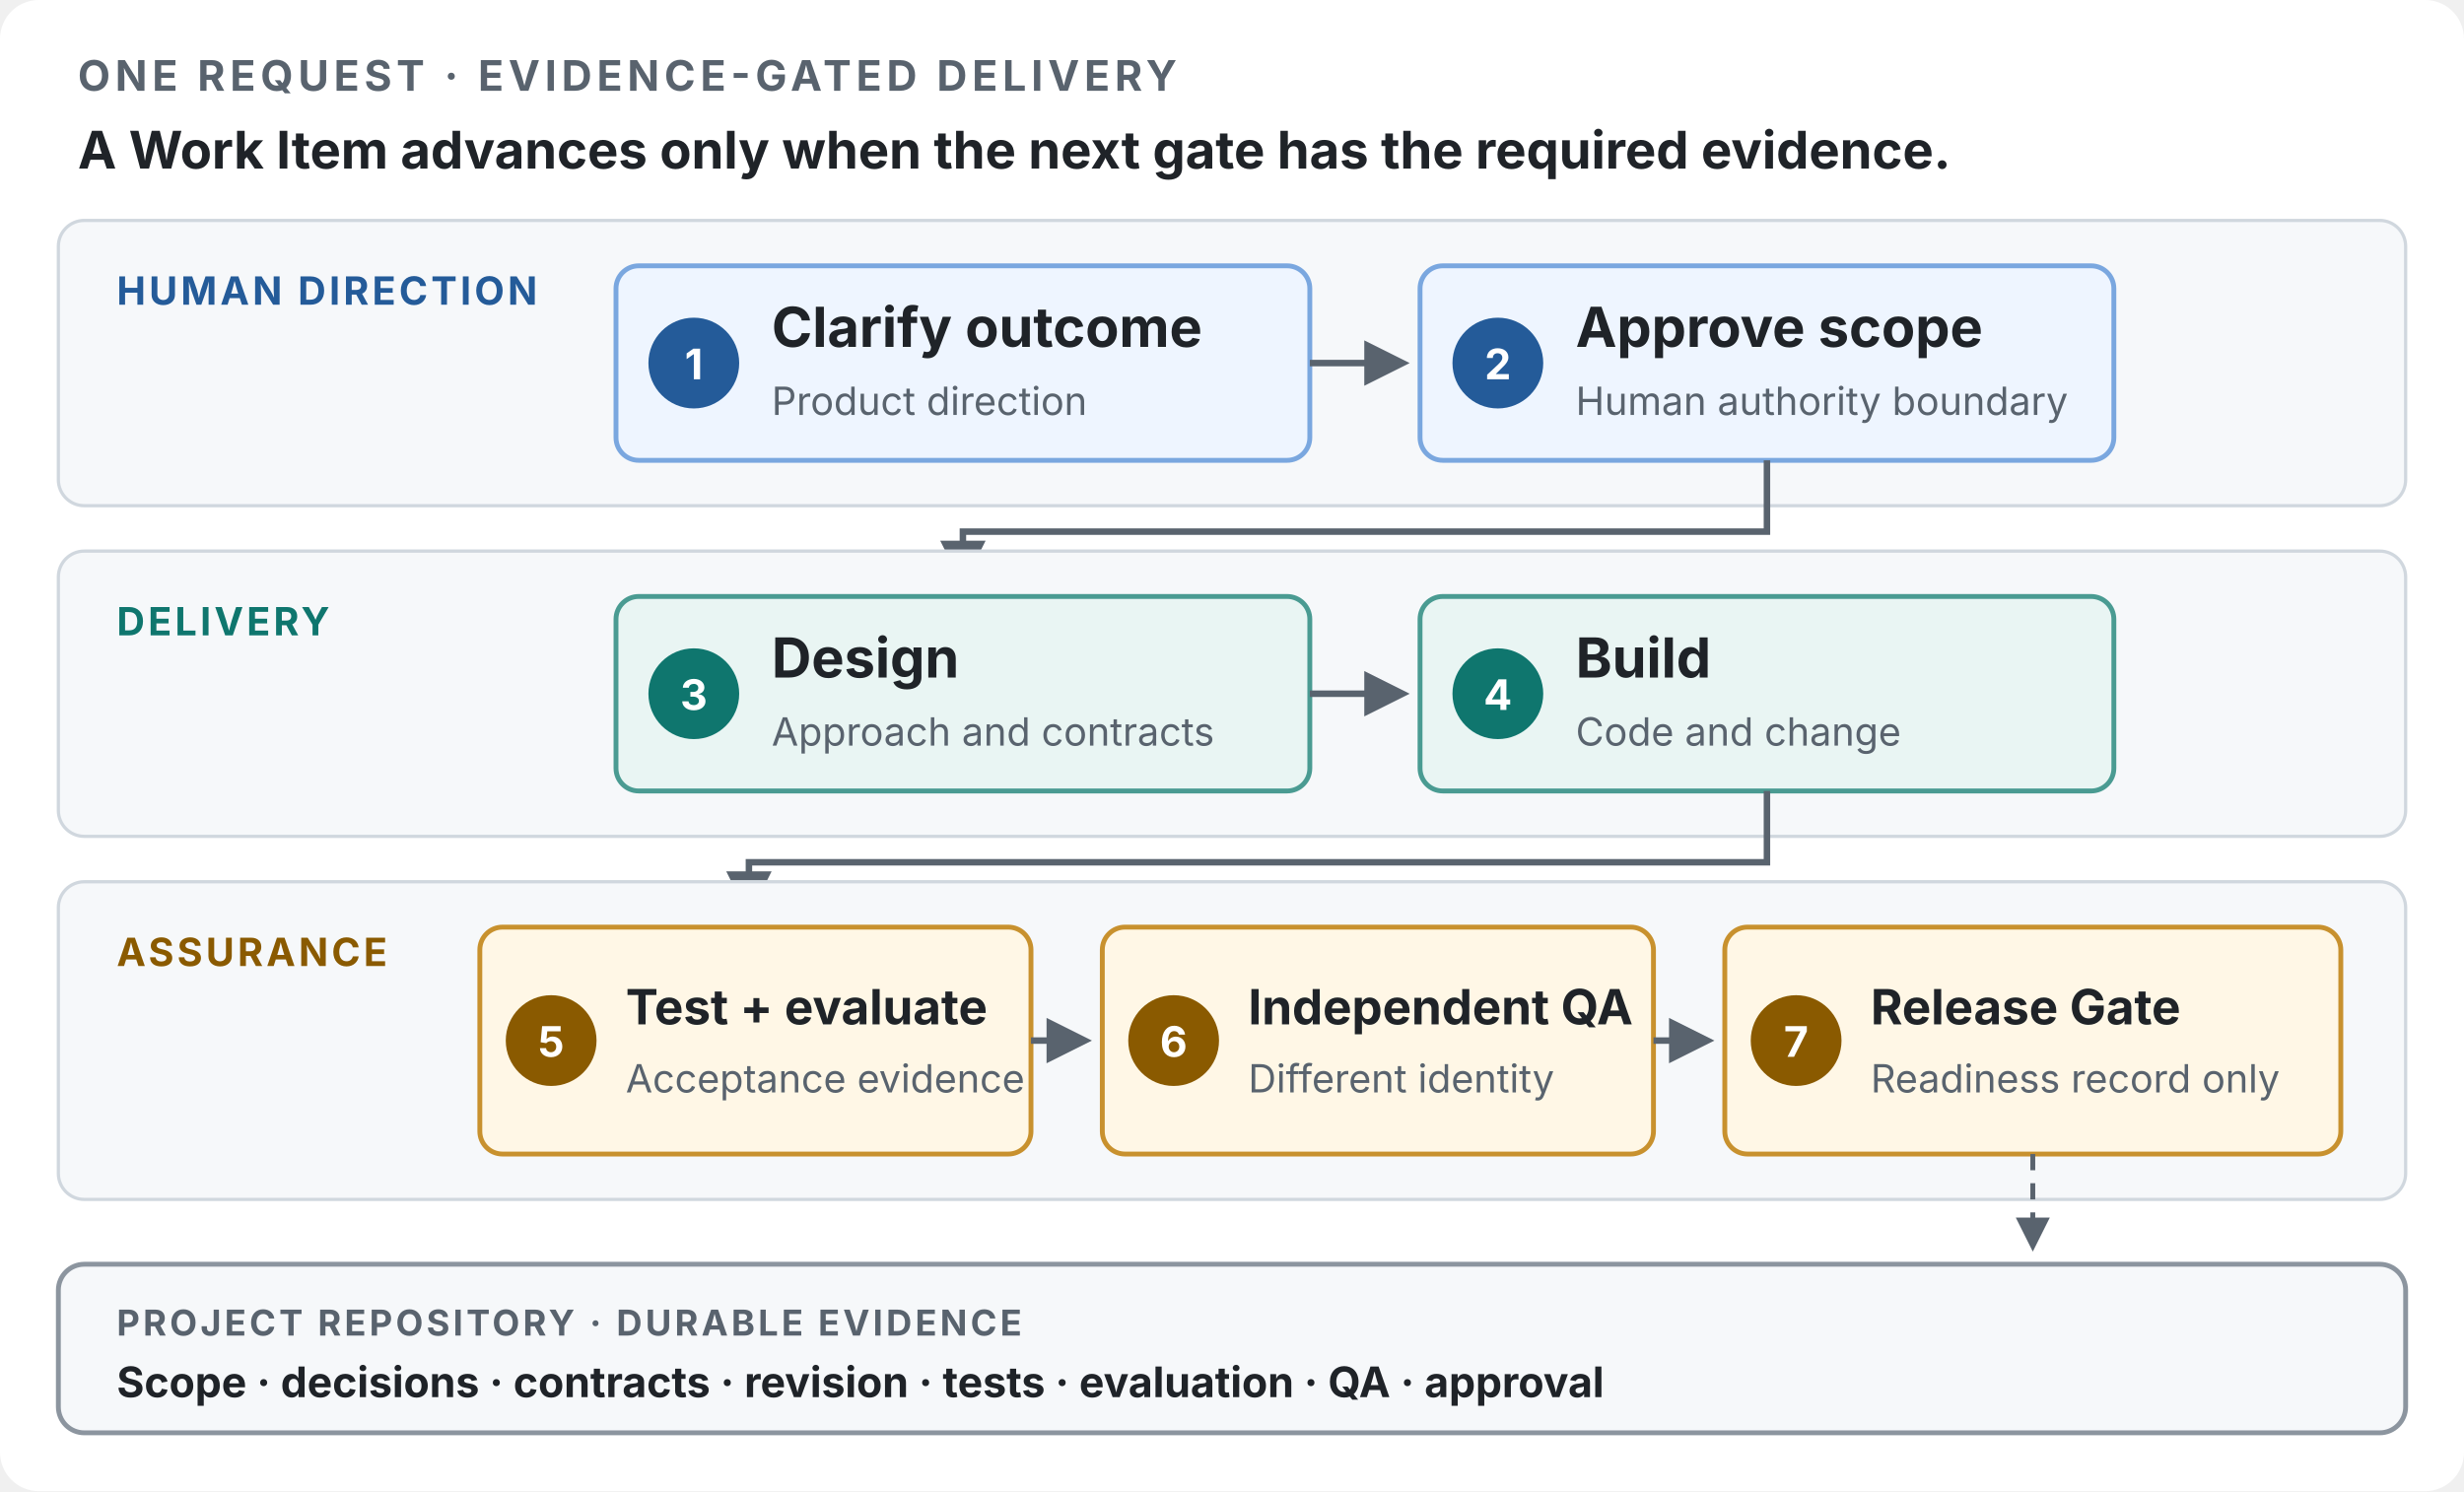
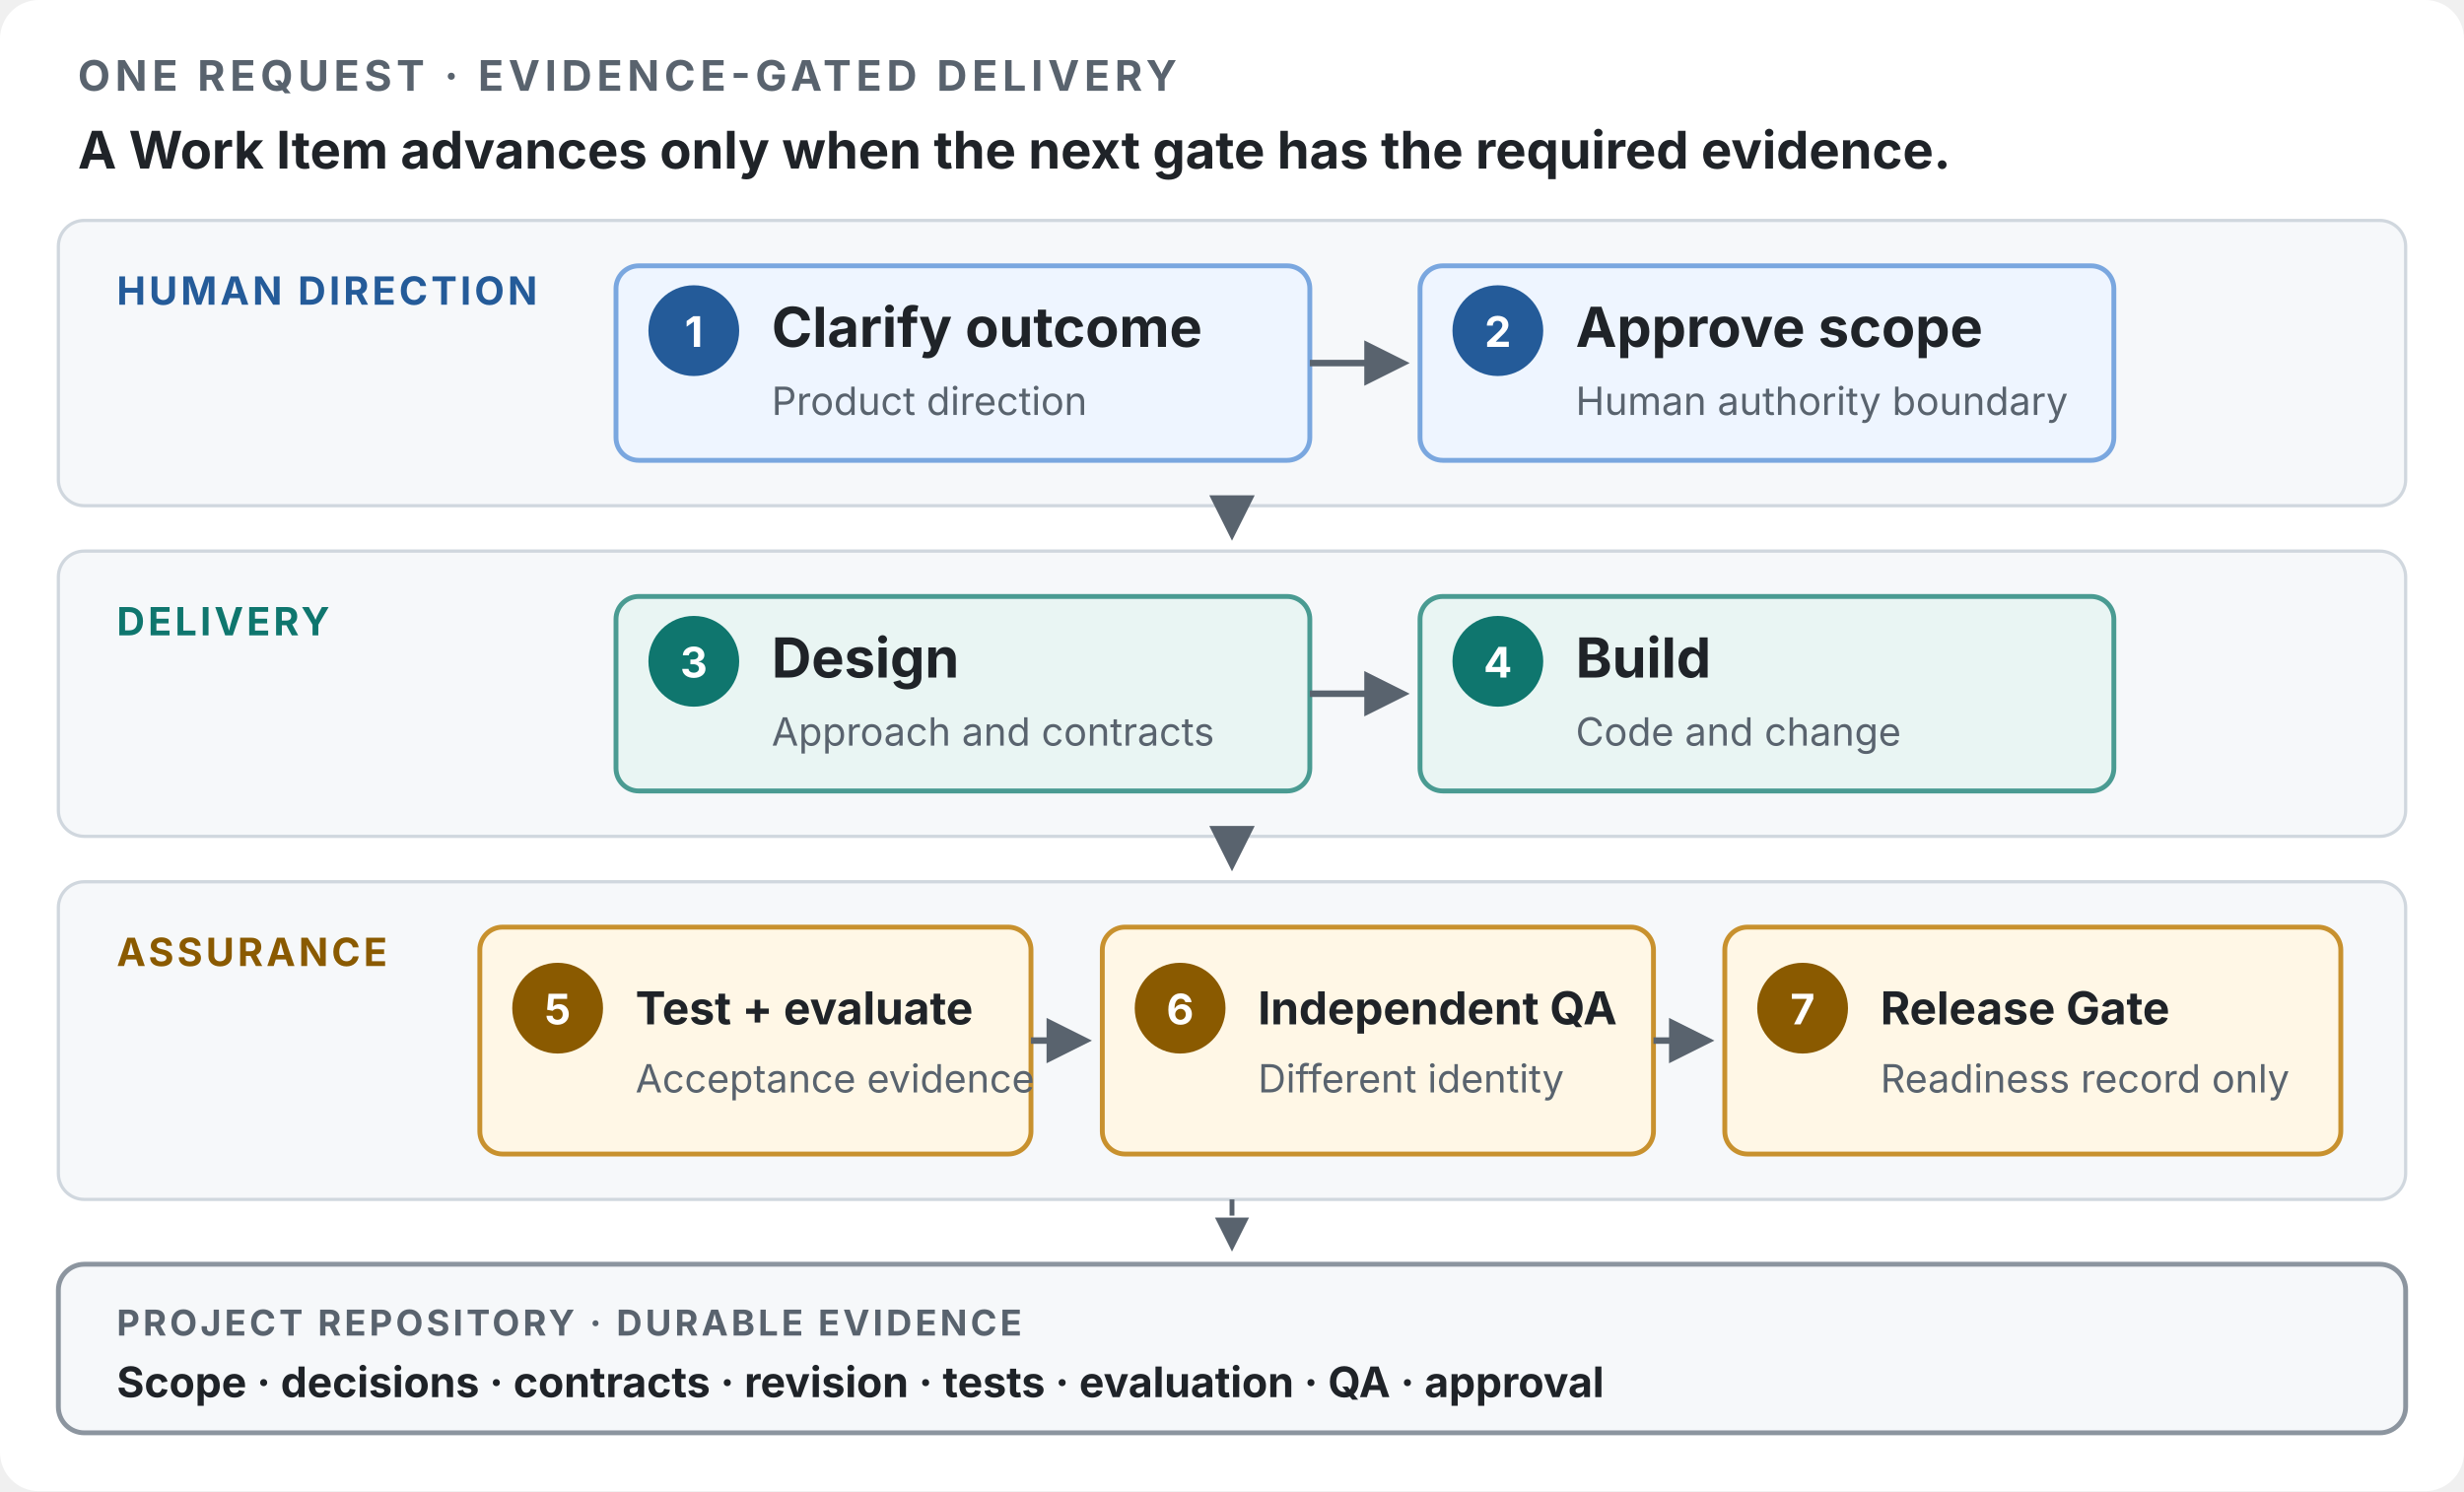
<svg xmlns="http://www.w3.org/2000/svg" viewBox="0 0 760 460" role="img" aria-labelledby="title desc">
  <defs>
    <marker id="arrow" viewBox="0 0 10 10" refX="8" refY="5" markerWidth="7" markerHeight="7" orient="auto">
      <path class="arrow-fill" d="M0 0 10 5 0 10Z" />
    </marker>
  </defs>
  <style>
    text { font-family: -apple-system, BlinkMacSystemFont, "Inter", "Segoe UI", sans-serif; }
    .canvas { fill: #ffffff; }
    .lane { fill: #f6f8fa; stroke: #d0d7de; }
    .direction { fill: #eef5ff; stroke: #7aa7df; }
    .delivery { fill: #e9f5f3; stroke: #4a9b92; }
    .assurance { fill: #fff7e6; stroke: #c8912e; }
    .rail { fill: #f6f8fa; stroke: #8c959f; }
    .ink { fill: #1f2328; }
    .muted { fill: #59636e; }
    .blue { fill: #245b99; }
    .teal { fill: #0f766e; }
    .amber { fill: #8a5a00; }
    .flow { fill: none; stroke: #59636e; }
    .arrow-fill { fill: #59636e; }
    @media (prefers-color-scheme: dark) {
      .canvas { fill: #0d1117; }
      .lane { fill: #161b22; stroke: #30363d; }
      .direction { fill: #15263d; stroke: #416b9f; }
      .delivery { fill: #102d2c; stroke: #2a7770; }
      .assurance { fill: #342b17; stroke: #9a701f; }
      .rail { fill: #161b22; stroke: #6e7681; }
      .ink { fill: #f0f6fc; }
      .muted { fill: #9da7b3; }
      .blue { fill: #79b8ff; }
      .teal { fill: #5eead4; }
      .amber { fill: #f2cc60; }
      .flow { stroke: #9da7b3; }
      .arrow-fill { fill: #9da7b3; }
    }
    @media (max-width: 520px) {
      .node .ink { font-size: 19px; }
      .node .muted { display: none; }
-       .node.compact .ink { font-size: 17px; }
-       text.blue, text.teal, text.amber { font-size: 15px; }
+       .node circle, .node &gt; text:not(.muted) { transform: translateY(10px); }
+       .node.compact .ink { font-size: 13px; }
+       text.blue, text.teal, text.amber { font-size: 12px; }
    }
  </style>
  <rect class="canvas" width="760" height="460" rx="12" />
  <text class="muted" x="24" y="28" font-size="13" font-weight="700" letter-spacing="1.5">ONE REQUEST · EVIDENCE-GATED DELIVERY</text>
  <text class="ink" x="24" y="52" font-size="16" font-weight="650">A Work Item advances only when the next gate has the required evidence.</text>
  <rect class="lane" x="18" y="68" width="724" height="88" rx="8" />
  <text class="blue" x="36" y="94" font-size="12" font-weight="750" letter-spacing="1">HUMAN DIRECTION</text>
  <g class="node">
    <rect class="direction" x="190" y="82" width="214" height="60" rx="7" stroke-width="1.5" />
-     <circle class="blue" cx="214" cy="112" r="14" />
-     <text x="214" y="117" text-anchor="middle" fill="#ffffff" font-size="13" font-weight="750">1</text>
+     <circle class="blue" cx="214" cy="102" r="14" />
+     <text x="214" y="107" text-anchor="middle" fill="#ffffff" font-size="13" font-weight="750">1</text>
    <text class="ink" x="238" y="107" font-size="17" font-weight="700">Clarify outcome</text>
    <text class="muted" x="238" y="128" font-size="12">Product direction</text>
  </g>
  <path class="flow" d="M404 112H432" stroke-width="2" marker-end="url(#arrow)" />
  <g class="node">
    <rect class="direction" x="438" y="82" width="214" height="60" rx="7" stroke-width="1.5" />
-     <circle class="blue" cx="462" cy="112" r="14" />
-     <text x="462" y="117" text-anchor="middle" fill="#ffffff" font-size="13" font-weight="750">2</text>
+     <circle class="blue" cx="462" cy="102" r="14" />
+     <text x="462" y="107" text-anchor="middle" fill="#ffffff" font-size="13" font-weight="750">2</text>
    <text class="ink" x="486" y="107" font-size="17" font-weight="700">Approve scope</text>
    <text class="muted" x="486" y="128" font-size="12">Human authority boundary</text>
  </g>
-   <path class="flow" d="M545 142V164H297V178" stroke-width="2" marker-end="url(#arrow)" />
+   <path class="flow" d="M380 156V164" stroke-width="2" marker-end="url(#arrow)" />
  <rect class="lane" x="18" y="170" width="724" height="88" rx="8" />
  <text class="teal" x="36" y="196" font-size="12" font-weight="750" letter-spacing="1">DELIVERY</text>
  <g class="node">
    <rect class="delivery" x="190" y="184" width="214" height="60" rx="7" stroke-width="1.5" />
-     <circle class="teal" cx="214" cy="214" r="14" />
-     <text x="214" y="219" text-anchor="middle" fill="#ffffff" font-size="13" font-weight="750">3</text>
+     <circle class="teal" cx="214" cy="204" r="14" />
+     <text x="214" y="209" text-anchor="middle" fill="#ffffff" font-size="13" font-weight="750">3</text>
    <text class="ink" x="238" y="209" font-size="17" font-weight="700">Design</text>
    <text class="muted" x="238" y="230" font-size="12">Approach and contracts</text>
  </g>
  <path class="flow" d="M404 214H432" stroke-width="2" marker-end="url(#arrow)" />
  <g class="node">
    <rect class="delivery" x="438" y="184" width="214" height="60" rx="7" stroke-width="1.5" />
-     <circle class="teal" cx="462" cy="214" r="14" />
-     <text x="462" y="219" text-anchor="middle" fill="#ffffff" font-size="13" font-weight="750">4</text>
+     <circle class="teal" cx="462" cy="204" r="14" />
+     <text x="462" y="209" text-anchor="middle" fill="#ffffff" font-size="13" font-weight="750">4</text>
    <text class="ink" x="486" y="209" font-size="17" font-weight="700">Build</text>
    <text class="muted" x="486" y="230" font-size="12">Code and change</text>
  </g>
-   <path class="flow" d="M545 244V266H231V280" stroke-width="2" marker-end="url(#arrow)" />
+   <path class="flow" d="M380 258V266" stroke-width="2" marker-end="url(#arrow)" />
  <rect class="lane" x="18" y="272" width="724" height="98" rx="8" />
  <text class="amber" x="36" y="298" font-size="12" font-weight="750" letter-spacing="1">ASSURANCE</text>
  <g class="node compact">
    <rect class="assurance" x="148" y="286" width="170" height="70" rx="7" stroke-width="1.5" />
-     <circle class="amber" cx="170" cy="321" r="14" />
-     <text x="170" y="326" text-anchor="middle" fill="#ffffff" font-size="13" font-weight="750">5</text>
-     <text class="ink" x="193" y="316" font-size="15" font-weight="700">Test + evaluate</text>
-     <text class="muted" x="193" y="337" font-size="12">Acceptance evidence</text>
+     <circle class="amber" cx="172" cy="311" r="14" />
+     <text x="172" y="316" text-anchor="middle" fill="#ffffff" font-size="13" font-weight="750">5</text>
+     <text class="ink" x="196" y="316" font-size="14" font-weight="700">Test + evaluate</text>
+     <text class="muted" x="196" y="337" font-size="12">Acceptance evidence</text>
  </g>
  <path class="flow" d="M318 321H334" stroke-width="2" marker-end="url(#arrow)" />
  <g class="node compact">
    <rect class="assurance" x="340" y="286" width="170" height="70" rx="7" stroke-width="1.5" />
-     <circle class="amber" cx="362" cy="321" r="14" />
-     <text x="362" y="326" text-anchor="middle" fill="#ffffff" font-size="13" font-weight="750">6</text>
-     <text class="ink" x="385" y="316" font-size="15" font-weight="700">Independent QA</text>
-     <text class="muted" x="385" y="337" font-size="12">Different identity</text>
+     <circle class="amber" cx="364" cy="311" r="14" />
+     <text x="364" y="316" text-anchor="middle" fill="#ffffff" font-size="13" font-weight="750">6</text>
+     <text class="ink" x="388" y="316" font-size="14" font-weight="700">Independent QA</text>
+     <text class="muted" x="388" y="337" font-size="12">Different identity</text>
  </g>
  <path class="flow" d="M510 321H526" stroke-width="2" marker-end="url(#arrow)" />
  <g class="node compact">
    <rect class="assurance" x="532" y="286" width="190" height="70" rx="7" stroke-width="1.5" />
-     <circle class="amber" cx="554" cy="321" r="14" />
-     <text x="554" y="326" text-anchor="middle" fill="#ffffff" font-size="13" font-weight="750">7</text>
-     <text class="ink" x="577" y="316" font-size="15" font-weight="700">Release Gate</text>
-     <text class="muted" x="577" y="337" font-size="12">Readiness record only</text>
+     <circle class="amber" cx="556" cy="311" r="14" />
+     <text x="556" y="316" text-anchor="middle" fill="#ffffff" font-size="13" font-weight="750">7</text>
+     <text class="ink" x="580" y="316" font-size="14" font-weight="700">Release Gate</text>
+     <text class="muted" x="580" y="337" font-size="12">Readiness record only</text>
  </g>
  <rect class="rail" x="18" y="390" width="724" height="52" rx="8" stroke-width="1.5" />
  <text class="muted" x="36" y="412" font-size="11" font-weight="750" letter-spacing="1">PROJECT REPOSITORY · DURABLE EVIDENCE</text>
  <text class="ink" x="36" y="431" font-size="13" font-weight="650">Scope · decisions · contracts · revision · tests · evaluation · QA · approval</text>
-   <path class="flow" d="M627 356V384" stroke-width="1.5" stroke-dasharray="5 4" marker-end="url(#arrow)" />
+   <path class="flow" d="M380 370V384" stroke-width="1.5" stroke-dasharray="5 4" marker-end="url(#arrow)" />
</svg>
